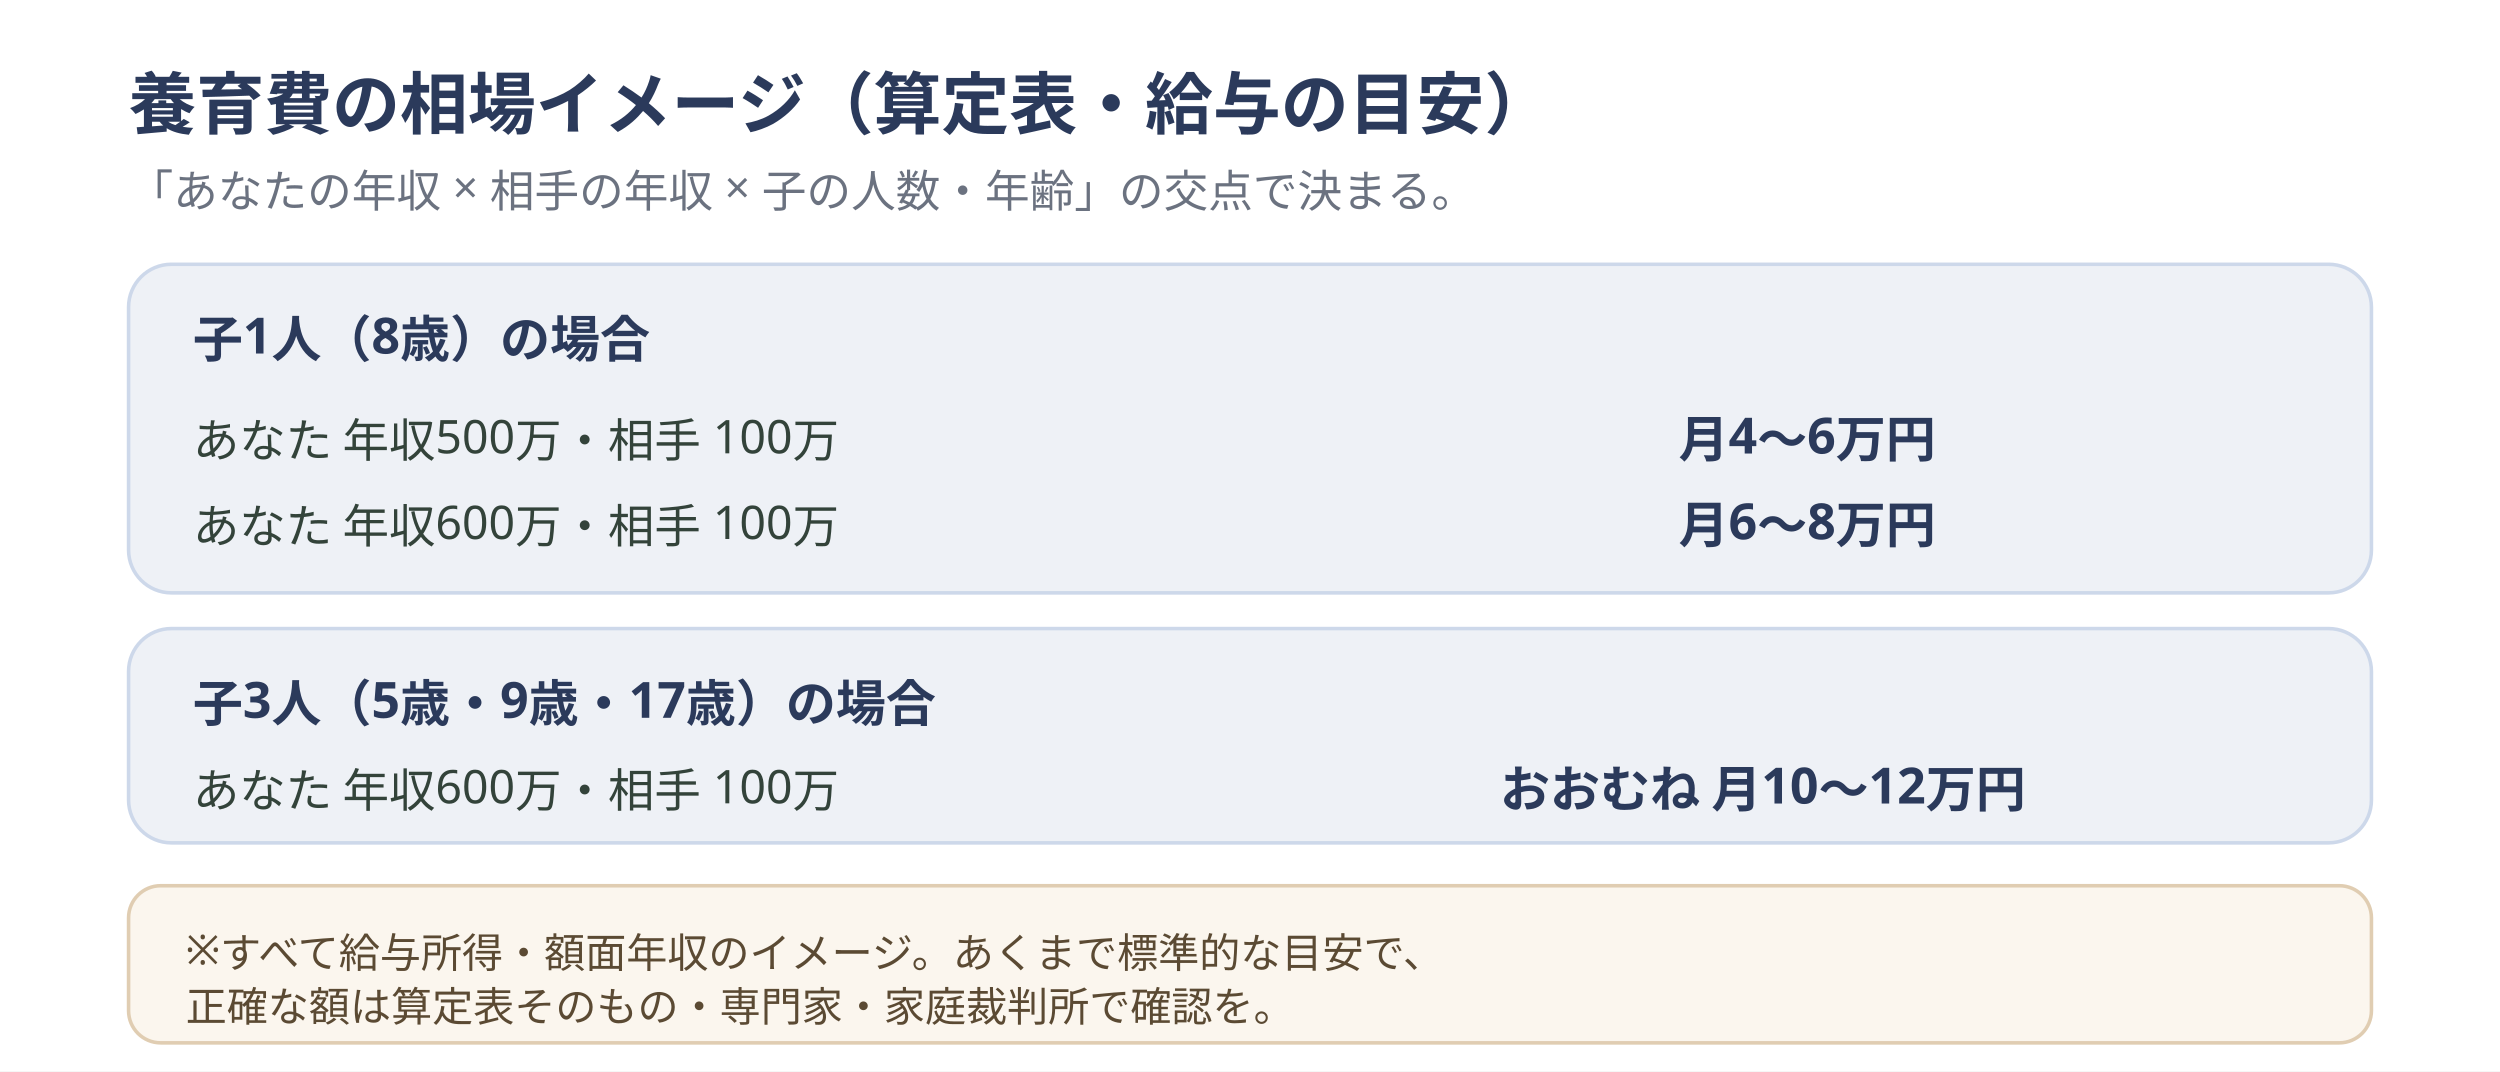
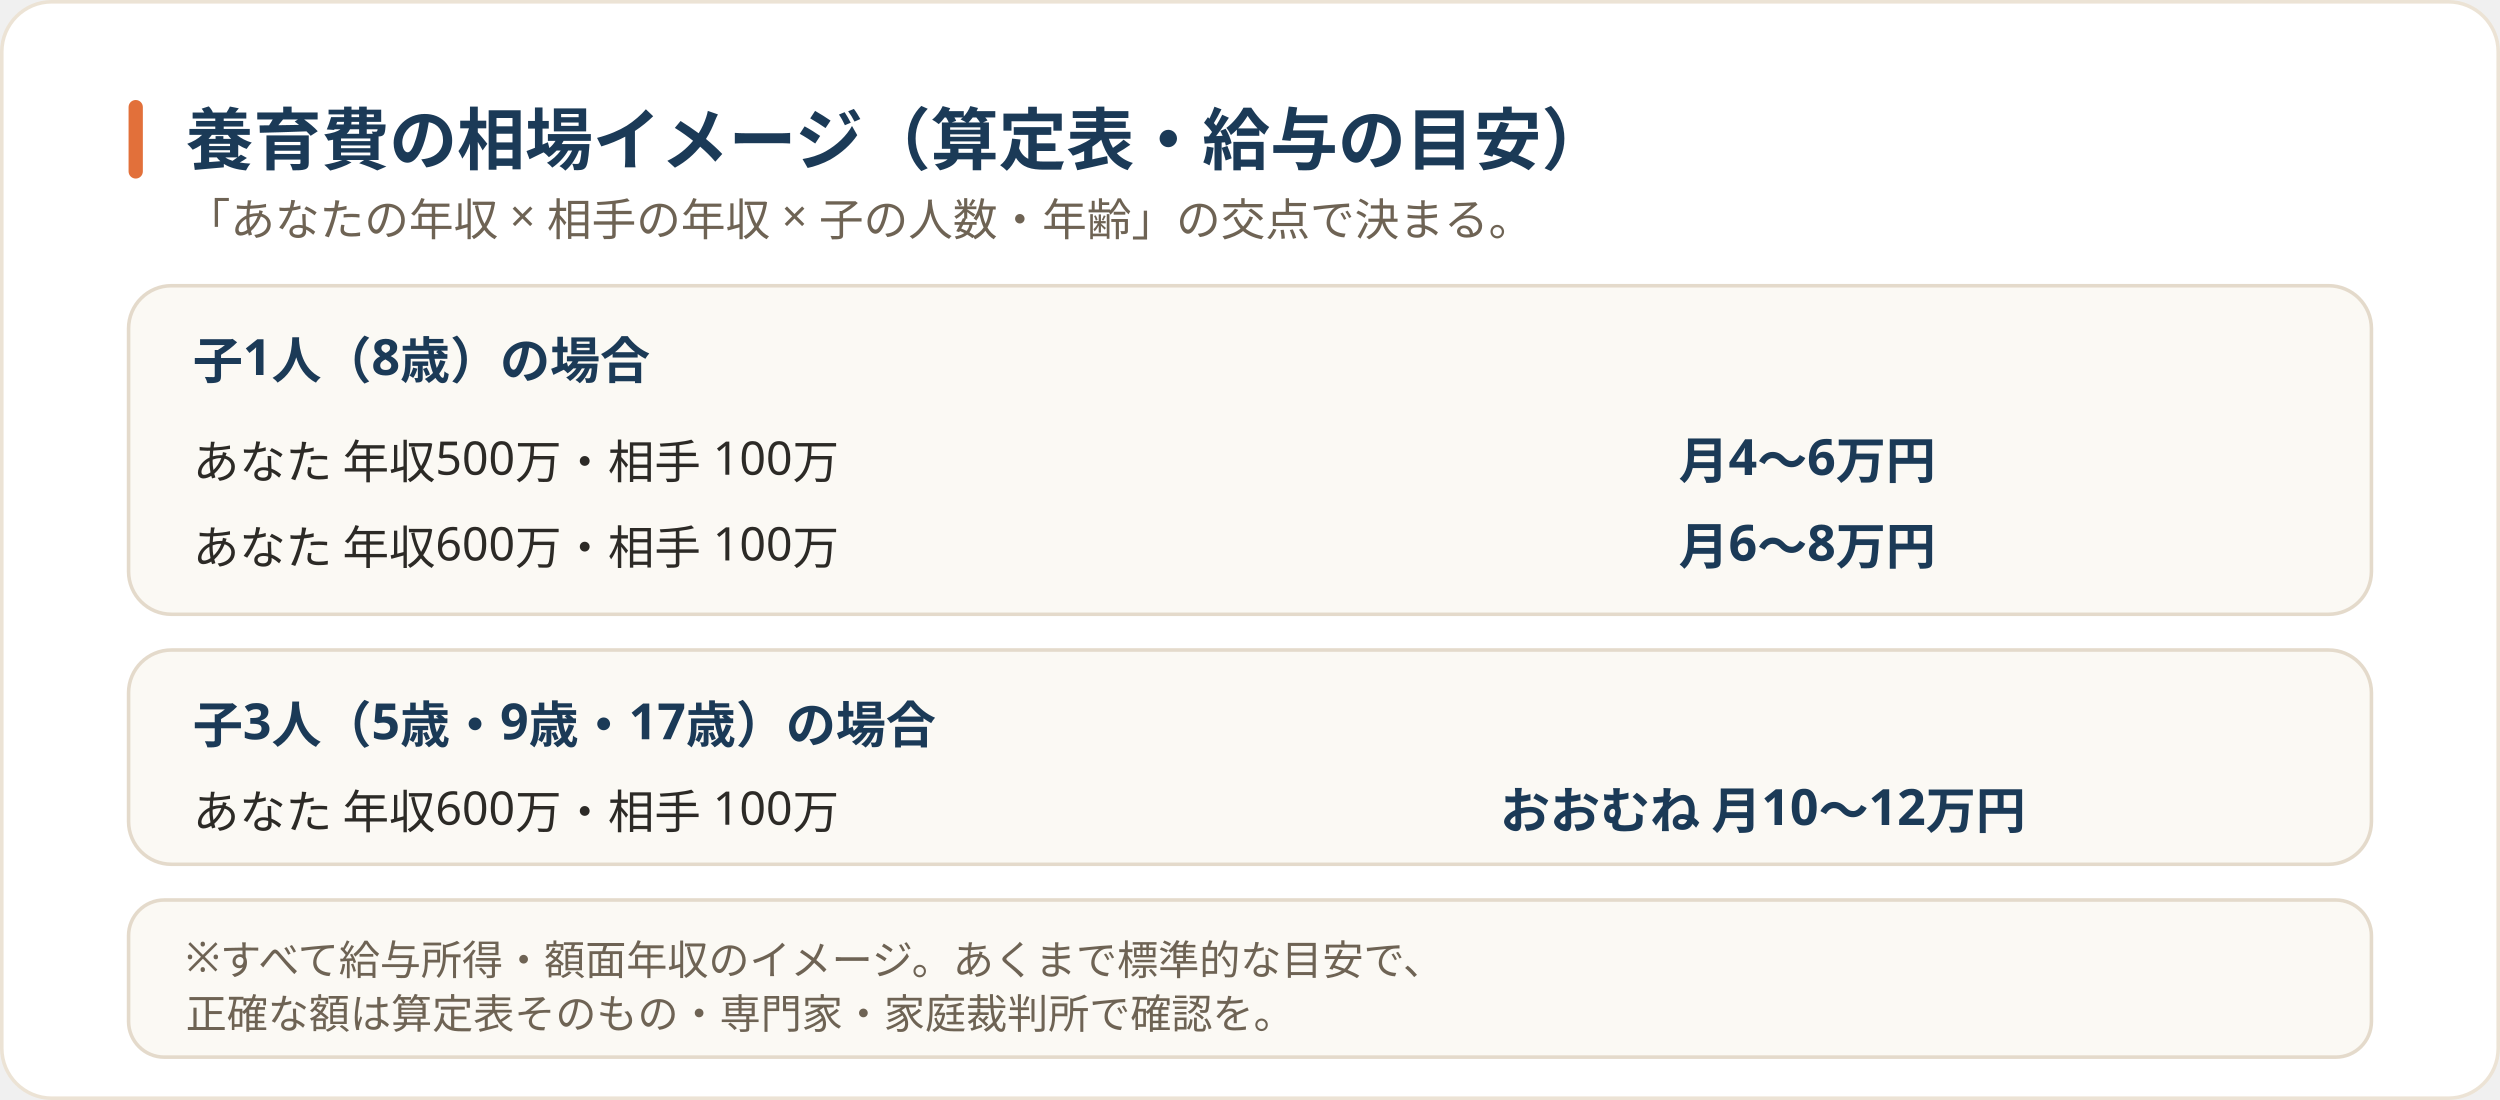
- <svg xmlns="http://www.w3.org/2000/svg" viewBox="0 0 700 300" role="img" aria-labelledby="t" font-family="'Noto Sans JP','Hiragino Kaku Gothic ProN',sans-serif">
-   <rect width="700" height="300" fill="#ffffff" />
-   <text x="36" y="36" font-size="19" font-weight="700" fill="#2b3a5b">養育費の相場イメージ（算定表・給与の目安）</text>
-   <text x="36" y="58" font-size="12.5" fill="#6b7280">「あなたの年収 × 相手の年収 × 子の人数・年齢」の交点で決まる。</text>
-   <rect x="36" y="74" width="628" height="92" rx="12" fill="#eef1f6" stroke="#cdd8ea" />
-   <text x="54" y="100" font-size="14" font-weight="700" fill="#2b3a5b">子1人（8歳）の場合</text>
-   <text x="54" y="128" font-size="13" fill="#33433a">あなた 年収500万・相手 100万</text>
-   <text x="470" y="128" font-size="14" font-weight="700" fill="#2b3a5b">月4〜6万円</text>
-   <text x="54" y="152" font-size="13" fill="#33433a">あなた 年収600万・相手 100万</text>
-   <text x="470" y="152" font-size="14" font-weight="700" fill="#2b3a5b">月6〜8万円</text>
-   <rect x="36" y="176" width="628" height="60" rx="12" fill="#eef1f6" stroke="#cdd8ea" />
-   <text x="54" y="202" font-size="14" font-weight="700" fill="#2b3a5b">子3人（5歳・9歳・17歳）の場合</text>
-   <text x="54" y="226" font-size="13" fill="#33433a">あなた 年収600万・相手 100万</text>
-   <text x="420" y="226" font-size="14" font-weight="700" fill="#2b3a5b">おおむね 月10〜12万円</text>
-   <rect x="36" y="248" width="628" height="44" rx="9" fill="#fbf6ee" stroke="#e0cdb2" />
-   <text x="52" y="270" font-size="11.5" fill="#5b4a33">※すべて給与所得・額面年収のイメージ。あくまで標準的な目安で、</text>
-   <text x="52" y="286" font-size="11.5" fill="#5b4a33">　正確な額は算定表そのもの・専門家・家庭裁判所で確認を。</text>
+ <svg xmlns="http://www.w3.org/2000/svg" viewBox="0 0 700 308" role="img" aria-labelledby="t" font-family="'Zen Kaku Gothic New','Noto Sans JP','Hiragino Kaku Gothic ProN',sans-serif">
+   <rect x="0.5" y="0.5" width="699" height="307" rx="14" fill="#FFFFFF" stroke="#ECE3D5" />
+   <rect x="36" y="28" width="4" height="22" rx="2" fill="#E2703A" />
+   <text x="52" y="46" font-size="19" font-weight="800" fill="#1B3A57">養育費の相場イメージ（算定表・給与の目安）</text>
+   <text x="52" y="66" font-size="12.5" fill="#6E6354">「あなたの年収 × 相手の年収 × 子の人数・年齢」の交点で決まる。</text>
+   <rect x="36" y="80" width="628" height="92" rx="12" fill="#FBF9F4" stroke="#E4DACB" />
+   <text x="54" y="106" font-size="14" font-weight="700" fill="#1B3A57">子1人（8歳）の場合</text>
+   <text x="54" y="134" font-size="13" fill="#2C2A26">あなた 年収500万・相手 100万</text>
+   <text x="470" y="134" font-size="14" font-weight="700" fill="#1B3A57">月4〜6万円</text>
+   <text x="54" y="158" font-size="13" fill="#2C2A26">あなた 年収600万・相手 100万</text>
+   <text x="470" y="158" font-size="14" font-weight="700" fill="#1B3A57">月6〜8万円</text>
+   <rect x="36" y="182" width="628" height="60" rx="12" fill="#FBF9F4" stroke="#E4DACB" />
+   <text x="54" y="208" font-size="14" font-weight="700" fill="#1B3A57">子3人（5歳・9歳・17歳）の場合</text>
+   <text x="54" y="232" font-size="13" fill="#2C2A26">あなた 年収600万・相手 100万</text>
+   <text x="420" y="232" font-size="14" font-weight="700" fill="#1B3A57">おおむね 月10〜12万円</text>
+   <rect x="36" y="252" width="628" height="44" rx="10" fill="#FBF9F4" stroke="#E4DACB" />
+   <text x="52" y="272" font-size="11.5" fill="#6E6354">※すべて給与所得・額面年収のイメージ。あくまで標準的な目安で、</text>
+   <text x="52" y="288" font-size="11.5" fill="#6E6354">　正確な額は算定表そのもの・専門家・家庭裁判所で確認を。</text>
</svg>
